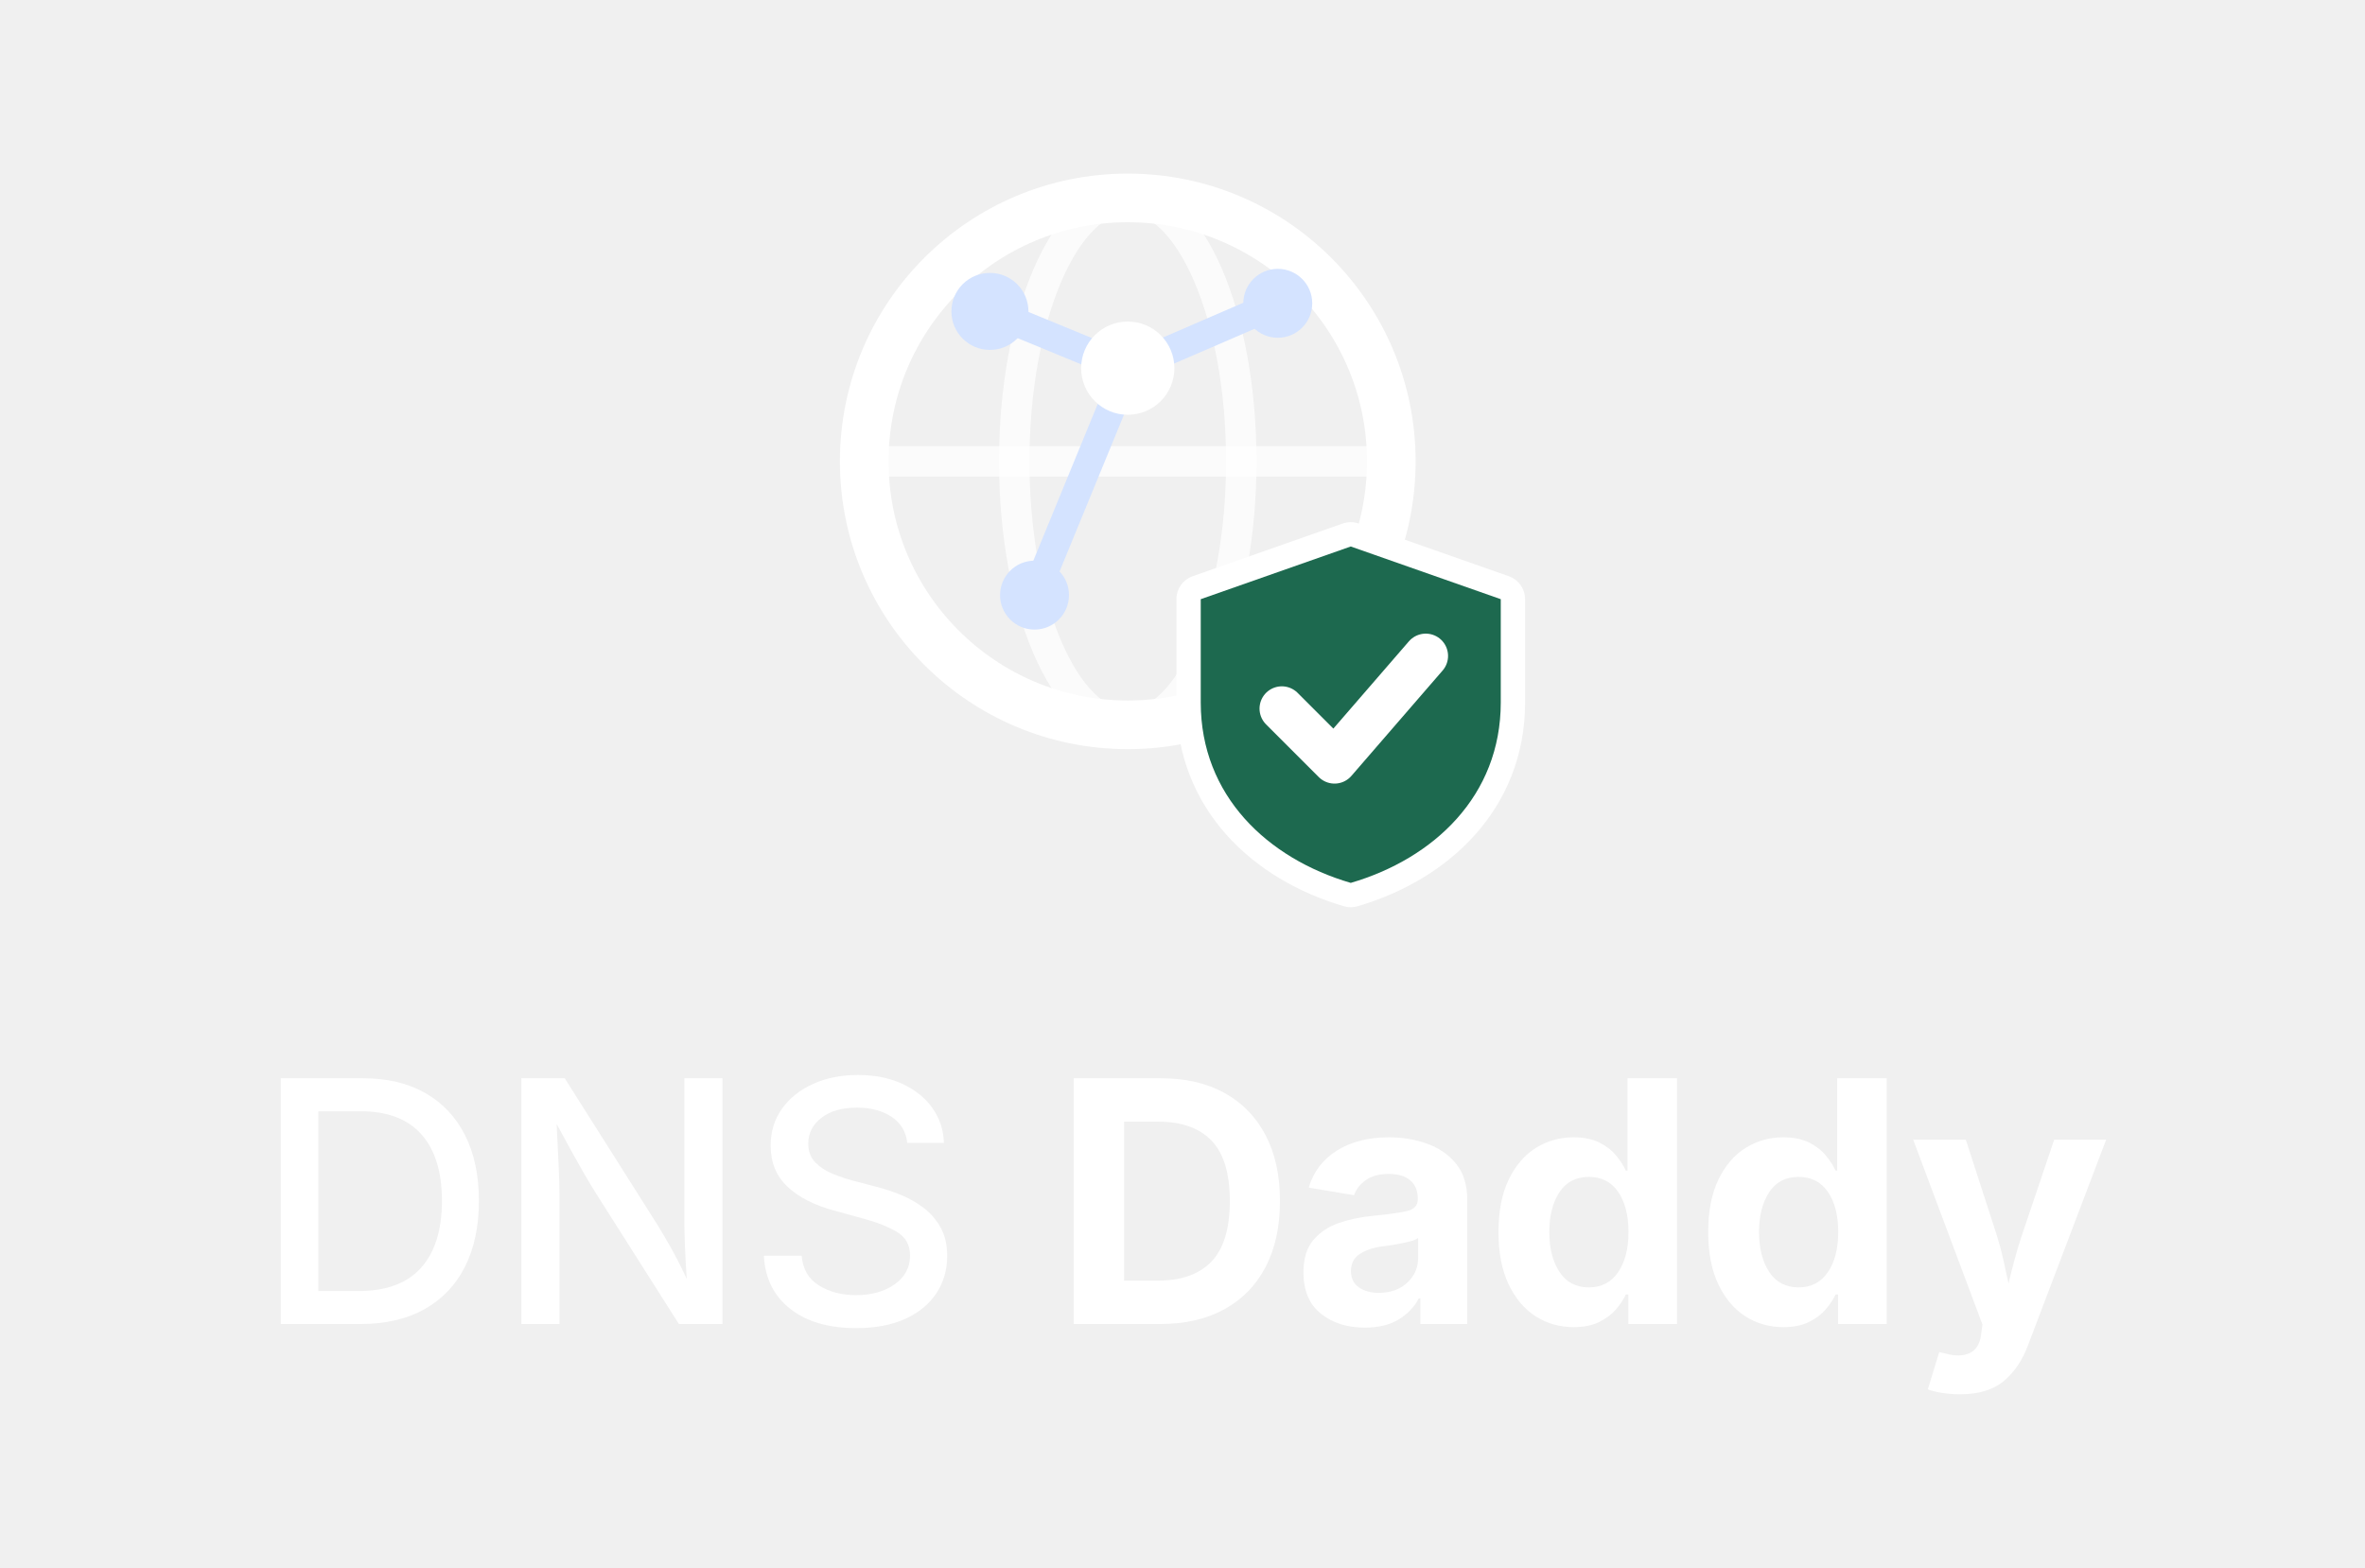
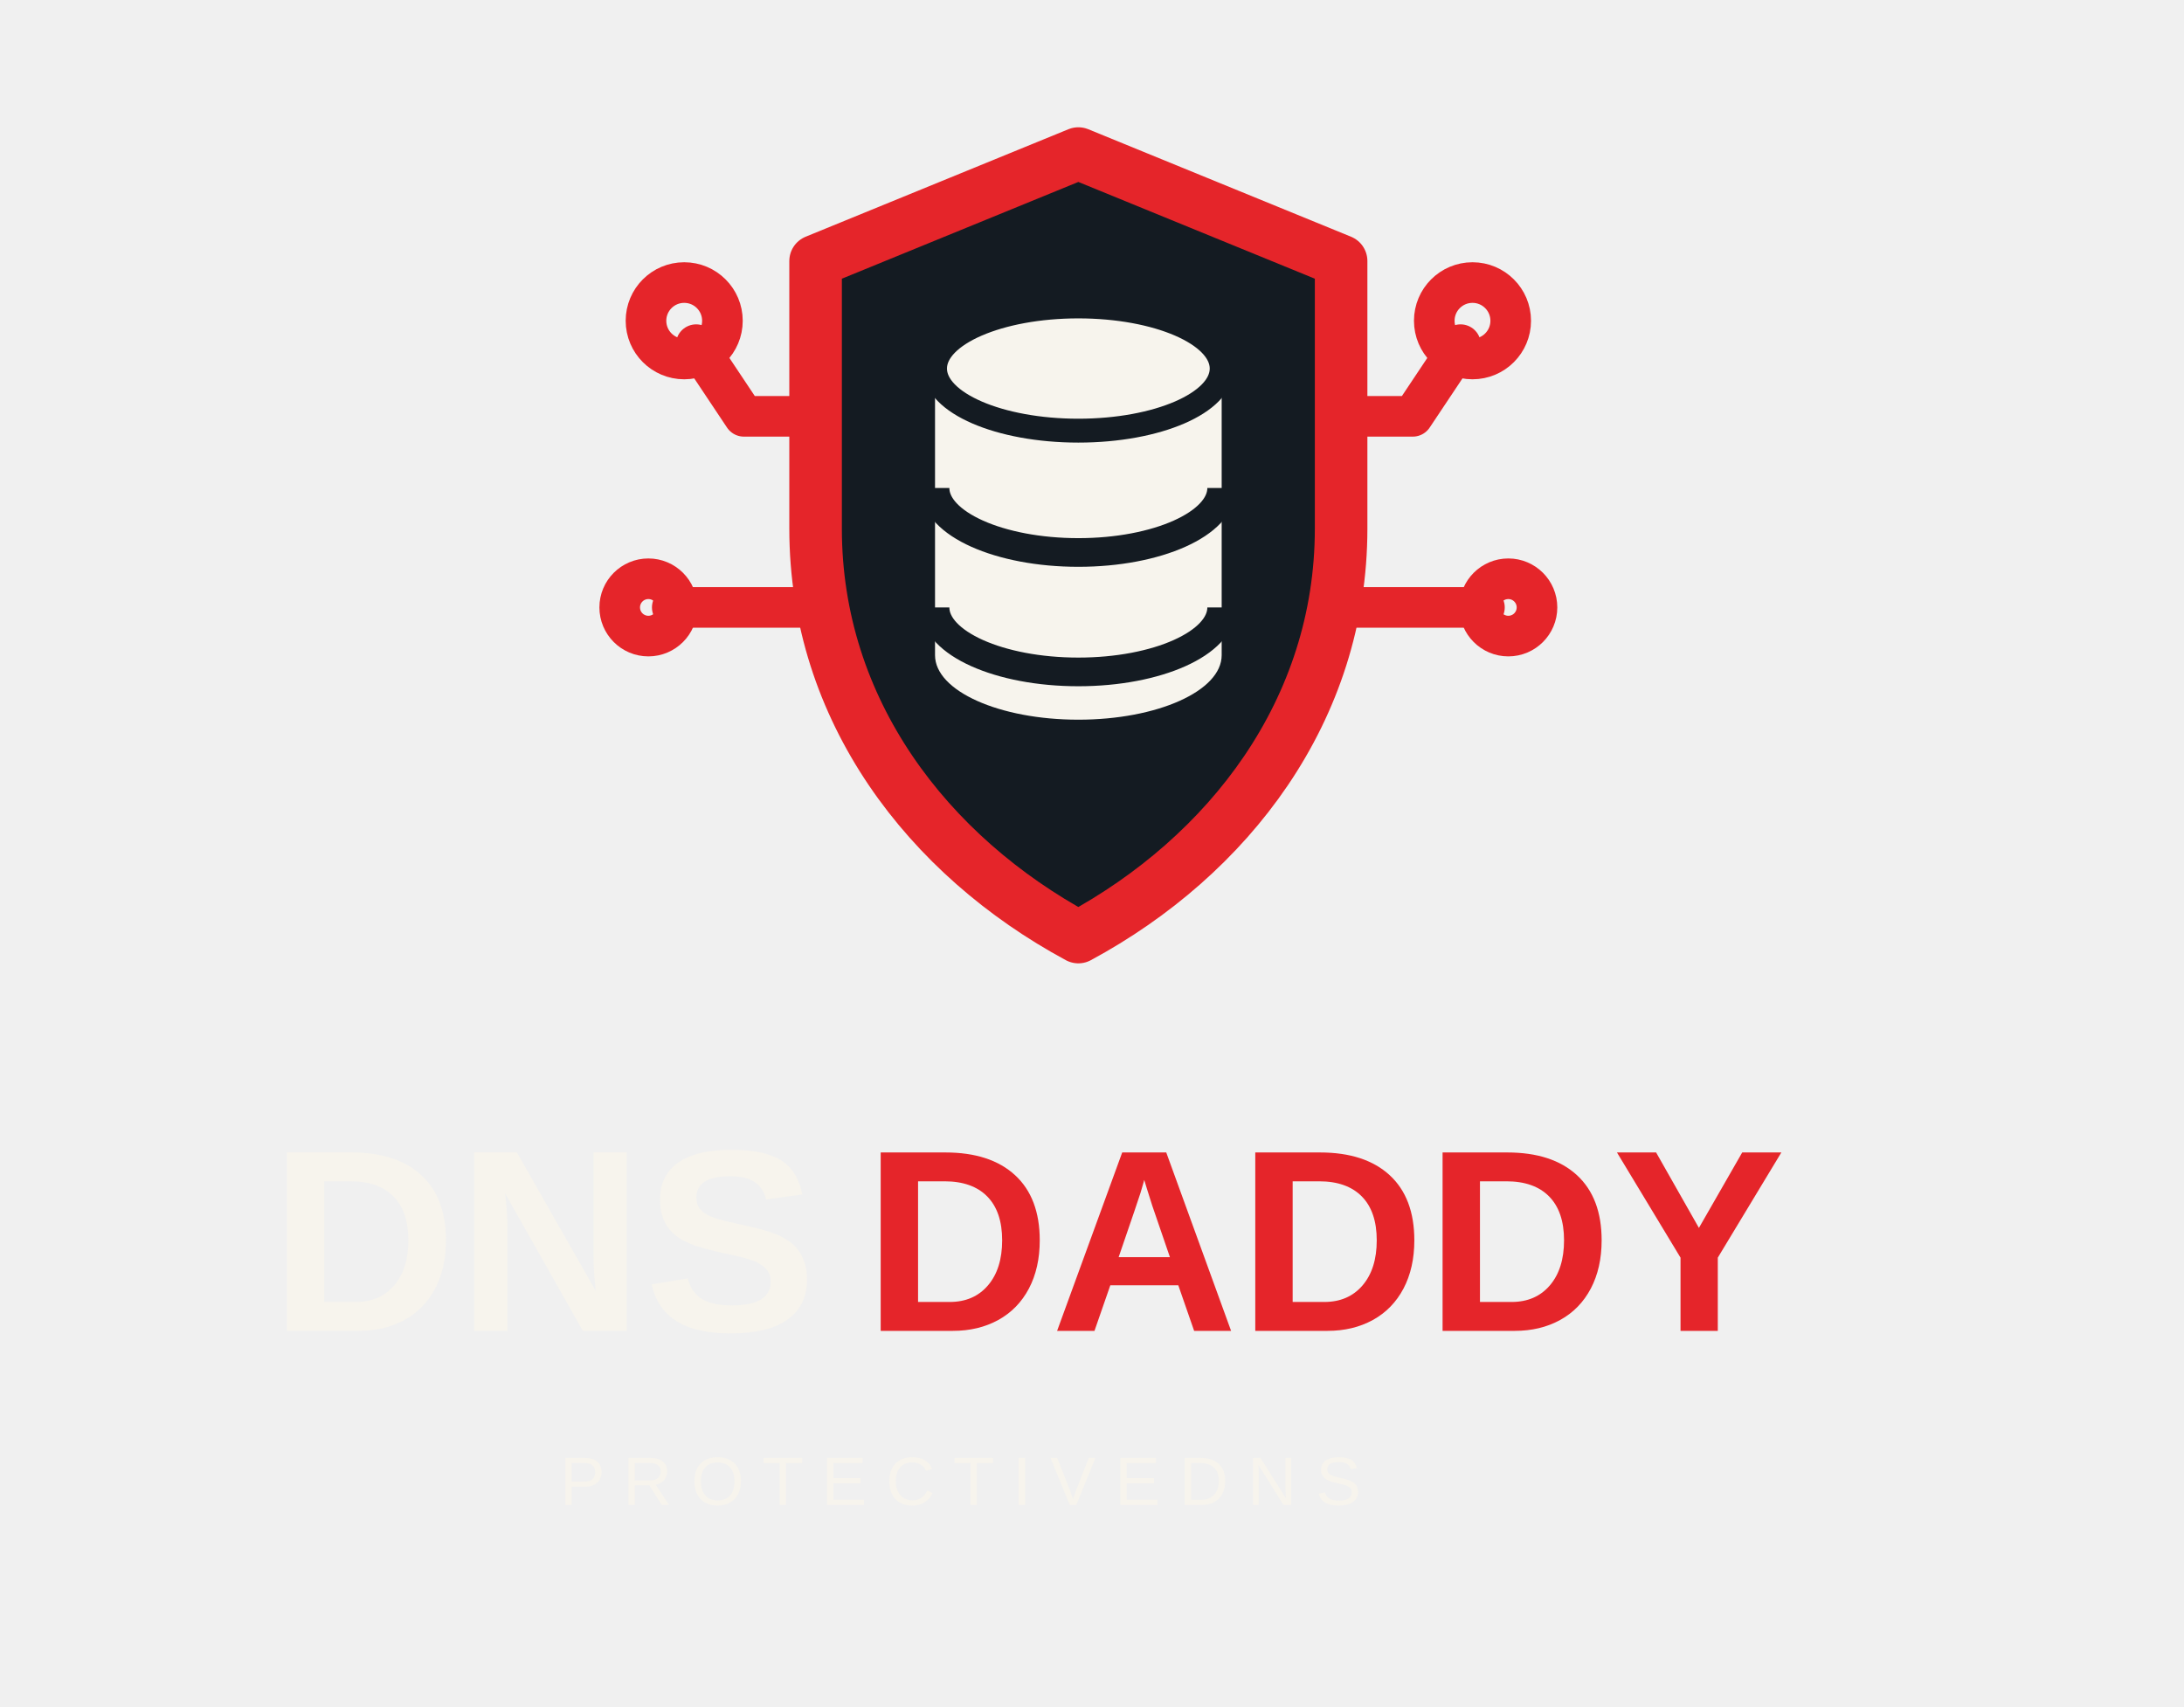
- <svg xmlns="http://www.w3.org/2000/svg" width="700" height="464" viewBox="0 0 700 464" role="img" aria-labelledby="title">
-   <g opacity="1" transform="translate(350.000 160.000) scale(6) translate(-20.7 -21.9)">
-     <g fill="none" stroke-linecap="round" stroke-linejoin="round">
-       <circle cx="18" cy="18" r="13" stroke="#FFFFFF" stroke-width="2.4" />
-       <ellipse cx="18" cy="18" rx="5.6" ry="13" stroke="#FFFFFF" stroke-width="1.5" opacity=".75" />
-       <path d="M5.4 18h25.2" stroke="#FFFFFF" stroke-width="1.5" opacity=".75" />
-       <path d="M11.2 10.6L18 13.4L25.4 10.2M18 13.4L13.4 24.6" stroke="#D4E3FF" stroke-width="1.4" />
+ <svg xmlns="http://www.w3.org/2000/svg" width="640" height="500" viewBox="0 0 640 500" role="img" aria-labelledby="title">
+   <g transform="translate(176 24) scale(7)">
+     <g fill="none" stroke="#E5252A" stroke-width="1.7" stroke-linecap="round" stroke-linejoin="round">
+       <path d="M9 14H6l-2-3M9 22H3M31 14h3l2-3M31 22h6" />
+       <circle cx="3.5" cy="10" r="1.6" />
+       <circle cx="2" cy="22" r="1.2" />
+       <circle cx="36.5" cy="10" r="1.6" />
+       <circle cx="38" cy="22" r="1.2" />
    </g>
-     <g fill="#D4E3FF">
-       <circle cx="11.2" cy="10.6" r="1.9" />
-       <circle cx="25.4" cy="10.2" r="1.7" />
-       <circle cx="13.4" cy="24.6" r="1.7" />
-     </g>
-     <circle cx="18" cy="13.4" r="2.3" fill="#FFFFFF" />
-     <path d="M29 22.2 l7.4 2.6 v5.1 c0 4.6-3.3 7.7-7.4 8.9 -4.1-1.2-7.4-4.3-7.4-8.9 v-5.1 Z" fill="white" stroke="white" stroke-width="2.4" stroke-linejoin="round" />
-     <path d="M29 22.2 l7.4 2.6 v5.1 c0 4.6-3.3 7.7-7.4 8.9 -4.1-1.2-7.4-4.3-7.4-8.9 v-5.1 Z" fill="#1D694F" />
-     <path d="M25.6 30.2 l2.6 2.6 4.5-5.2" fill="none" stroke="white" stroke-width="2.2" stroke-linecap="round" stroke-linejoin="round" />
+     <path d="M20 3 31 7.5v11.2c0 7.6-4.7 13.7-11 17.1C13.7 32.4 9 26.3 9 18.7V7.5Z" fill="#141B22" stroke="#E5252A" stroke-width="2.2" stroke-linejoin="round" />
+     <path d="M14 12v12c0 1.5 2.7 2.7 6 2.7s6-1.2 6-2.7V12Z" fill="#F7F4ED" />
+     <ellipse cx="20" cy="12" rx="6" ry="2.6" fill="#F7F4ED" stroke="#141B22" stroke-width="1" />
+     <path d="M14 17c0 1.5 2.7 2.7 6 2.7s6-1.2 6-2.7M14 22c0 1.5 2.7 2.7 6 2.7s6-1.2 6-2.7" fill="none" stroke="#141B22" stroke-width="1.2" />
  </g>
-   <g aria-label="DNS " fill="#FFFFFF" transform="translate(75.045 392.000) scale(0.0488281 -0.0488281)">
-     <path transform="translate(0.000 0)" d="M650 0H165V1490H664Q884 1490 1041.0 1400.5Q1198 1311 1282.0 1145.0Q1366 979 1366 747Q1366 514 1281.5 347.0Q1197 180 1036.5 90.0Q876 0 650 0ZM393 200H637Q890 200 1016.0 341.5Q1142 483 1142 747Q1142 1010 1017.5 1150.0Q893 1290 649 1290H393Z" />
-     <path transform="translate(1458.308 0)" d="M165 0V1490H428L989 603Q1024 547 1071.0 463.5Q1118 380 1168 273Q1160 381 1156.5 479.5Q1153 578 1153 642V1490H1384V0H1120L617 793Q580 852 546.5 910.0Q513 968 473.0 1040.5Q433 1113 379 1213Q386 1073 391.0 963.0Q396 853 396 795V0Z" />
-     <path transform="translate(2987.615 0)" d="M665 -25Q414 -25 265.0 92.5Q116 210 106 414H335Q345 292 440.0 233.5Q535 175 664 175Q806 175 899.0 241.0Q992 307 992 415Q992 512 910.5 559.5Q829 607 709 639L535 687Q352 736 249.5 832.0Q147 928 147 1081Q147 1210 216.5 1306.5Q286 1403 405.5 1456.5Q525 1510 675 1510Q828 1510 944.5 1456.5Q1061 1403 1127.5 1309.5Q1194 1216 1197 1098H975Q964 1200 880.5 1256.0Q797 1312 670 1312Q535 1312 455.0 1250.5Q375 1189 375 1094Q375 1023 418.0 979.5Q461 936 523.5 910.5Q586 885 643 870L788 832Q859 814 934.5 783.5Q1010 753 1074.0 704.5Q1138 656 1177.5 584.5Q1217 513 1217 412Q1217 286 1152.0 187.0Q1087 88 963.5 31.5Q840 -25 665 -25Z" />
-   </g>
-   <g aria-label="Daddy" fill="#FFFFFF" transform="translate(311.223 392.000) scale(0.0488281 -0.0488281)">
-     <path transform="translate(0.000 0)" d="M659 0H135V1490H664Q888 1490 1049.5 1400.5Q1211 1311 1298.0 1144.5Q1385 978 1385 746Q1385 513 1298.0 346.0Q1211 179 1048.0 89.5Q885 0 659 0ZM440 263H644Q859 263 970.0 379.0Q1081 495 1081 746Q1081 996 970.5 1111.5Q860 1227 646 1227H440Z" />
-     <path transform="translate(1459.308 0)" d="M440 -22Q280 -22 174.0 62.5Q68 147 68 313Q68 438 128.0 509.0Q188 580 284.0 613.0Q380 646 490 656Q634 670 697.5 685.5Q761 701 761 756V761Q761 832 715.5 871.0Q670 910 586 910Q499 910 446.0 872.5Q393 835 375 781L100 827Q143 972 271.5 1052.0Q400 1132 587 1132Q707 1132 815.5 1094.0Q924 1056 992.5 972.5Q1061 889 1061 753V0H777V155H767Q726 77 645.0 27.5Q564 -22 440 -22ZM525 189Q630 189 696.5 250.0Q763 311 763 400V521Q745 508 704.5 498.5Q664 489 619.0 481.5Q574 474 541 470Q458 458 407.0 423.0Q356 388 356 321Q356 256 403.5 222.5Q451 189 525 189Z" />
-     <path transform="translate(2628.615 0)" d="M537 -19Q408 -19 305.0 47.5Q202 114 141.5 242.5Q81 371 81 557Q81 748 143.0 876.0Q205 1004 308.0 1068.0Q411 1132 535 1132Q630 1132 693.0 1100.0Q756 1068 794.5 1021.0Q833 974 853 930H863V1490H1163V0H868V179H853Q832 134 793.0 88.5Q754 43 691.0 12.0Q628 -19 537 -19ZM629 222Q743 222 806.0 314.0Q869 406 869 558Q869 710 806.5 801.0Q744 892 629 892Q511 892 450.0 798.5Q389 705 389 558Q389 410 450.5 316.0Q512 222 629 222Z" />
-     <path transform="translate(3899.923 0)" d="M537 -19Q408 -19 305.0 47.5Q202 114 141.5 242.5Q81 371 81 557Q81 748 143.0 876.0Q205 1004 308.0 1068.0Q411 1132 535 1132Q630 1132 693.0 1100.0Q756 1068 794.5 1021.0Q833 974 853 930H863V1490H1163V0H868V179H853Q832 134 793.0 88.5Q754 43 691.0 12.0Q628 -19 537 -19ZM629 222Q743 222 806.0 314.0Q869 406 869 558Q869 710 806.5 801.0Q744 892 629 892Q511 892 450.0 798.5Q389 705 389 558Q389 410 450.5 316.0Q512 222 629 222Z" />
-     <path transform="translate(5192.231 0)" d="M120 -396 189 -170 226 -179Q317 -204 375.0 -175.5Q433 -147 443 -63L451 -3L31 1118H350L538 538Q561 465 577.0 392.5Q593 320 609 246Q627 321 646.5 393.5Q666 466 690 538L886 1118H1201L726 -132Q675 -267 579.5 -346.5Q484 -426 316 -426Q256 -426 204.0 -417.5Q152 -409 120 -396Z" />
-   </g>
+   <text x="79" y="390" fill="#F7F4ED" font-family="Arial, Helvetica, sans-serif" font-size="76" font-weight="700" letter-spacing="0">DNS</text>
+   <text x="253" y="390" fill="#E5252A" font-family="Arial, Helvetica, sans-serif" font-size="76" font-weight="700" letter-spacing="0">DADDY</text>
+   <text x="164" y="441" fill="#F7F4ED" font-family="Arial, Helvetica, sans-serif" font-size="20" font-weight="400" letter-spacing="0">P R O T E C T I V E   D N S</text>
</svg>
